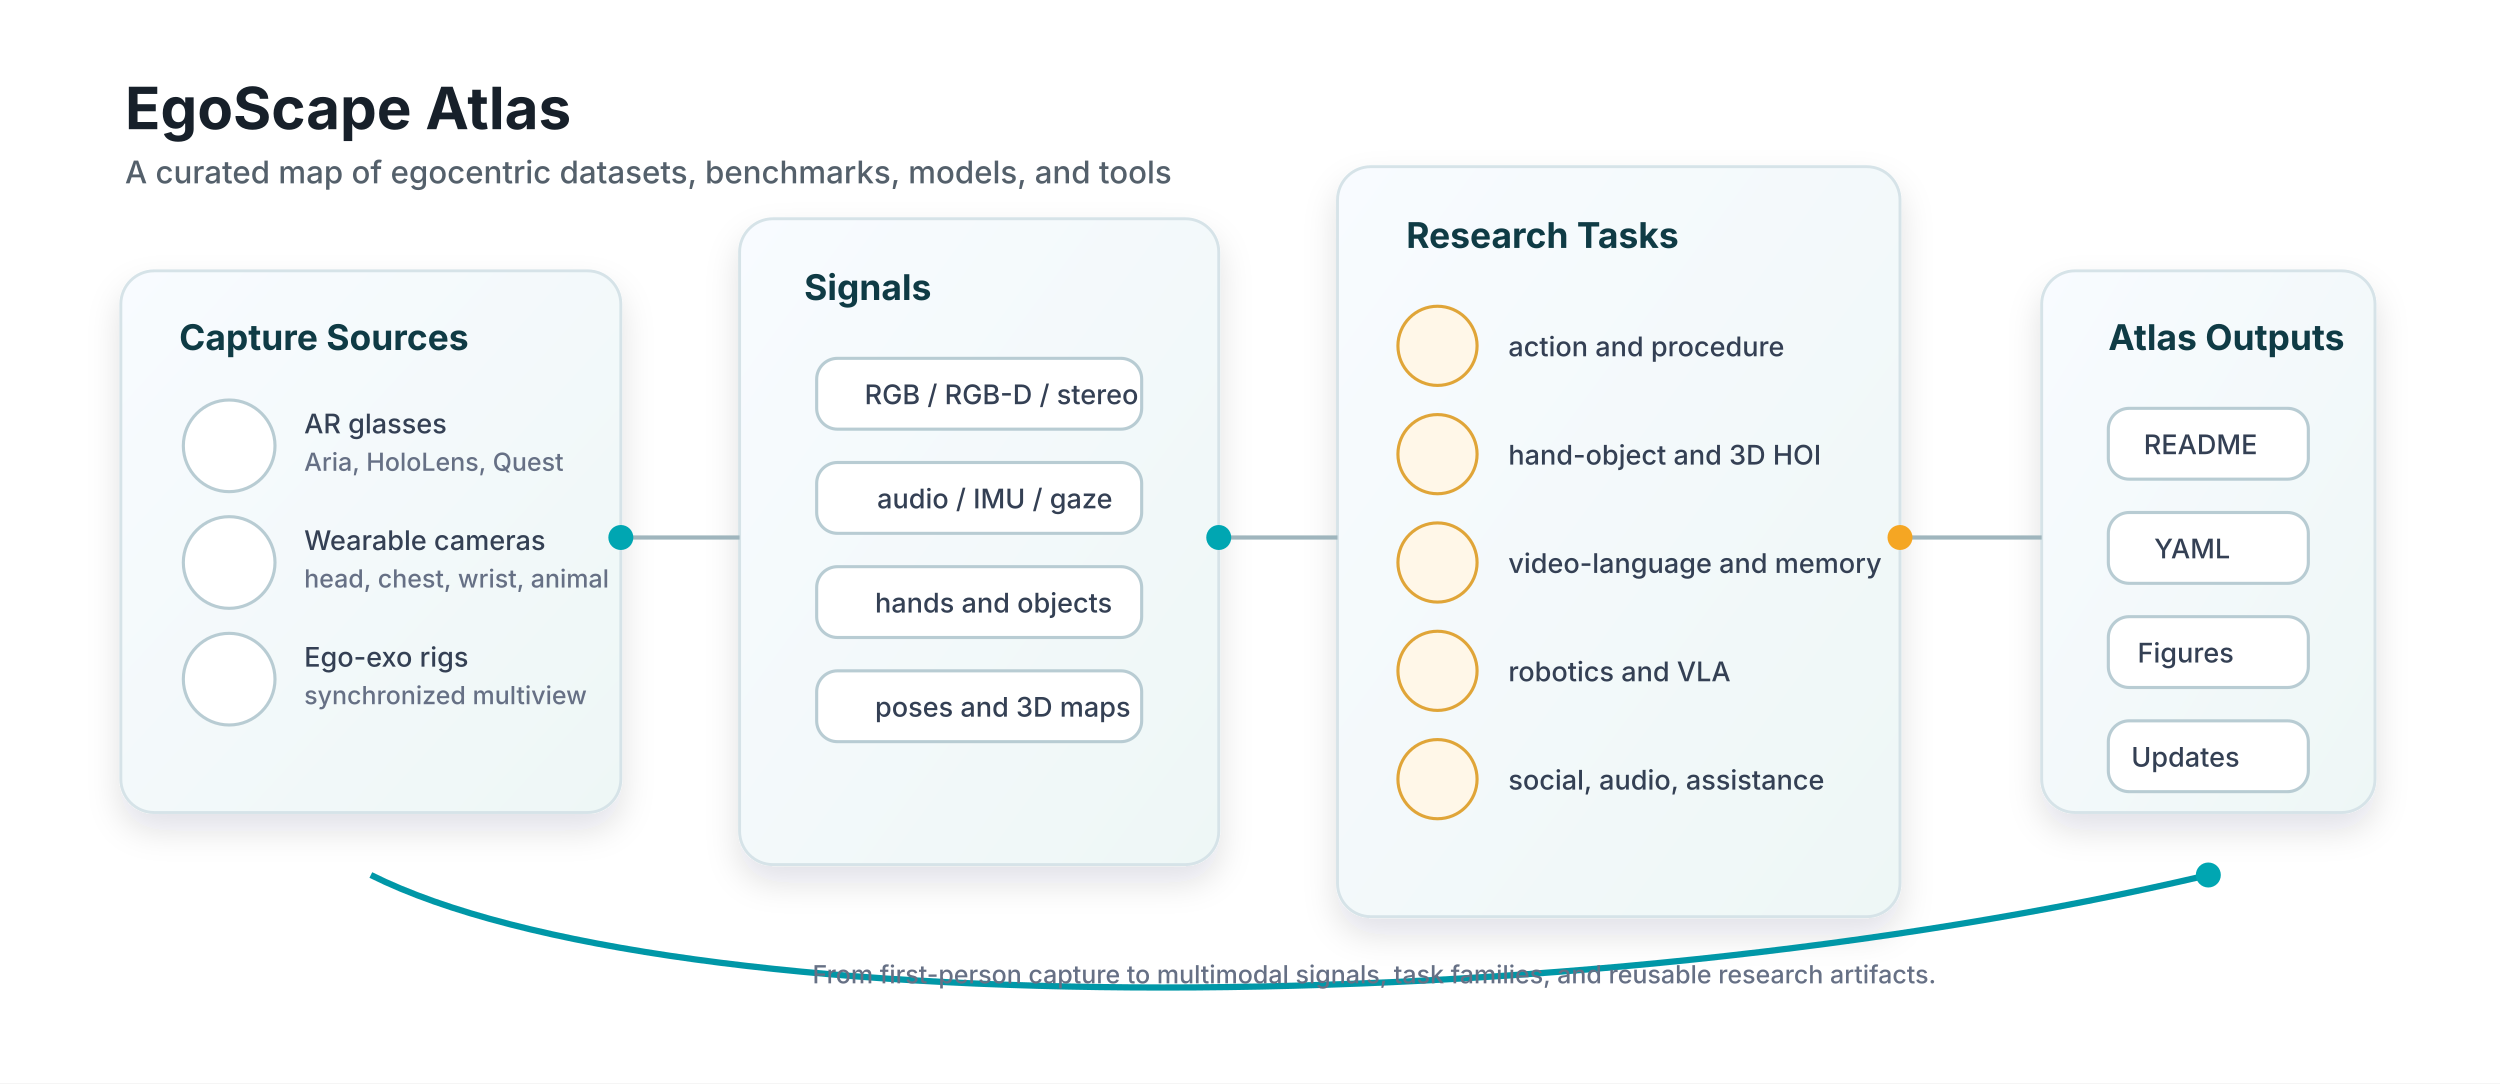
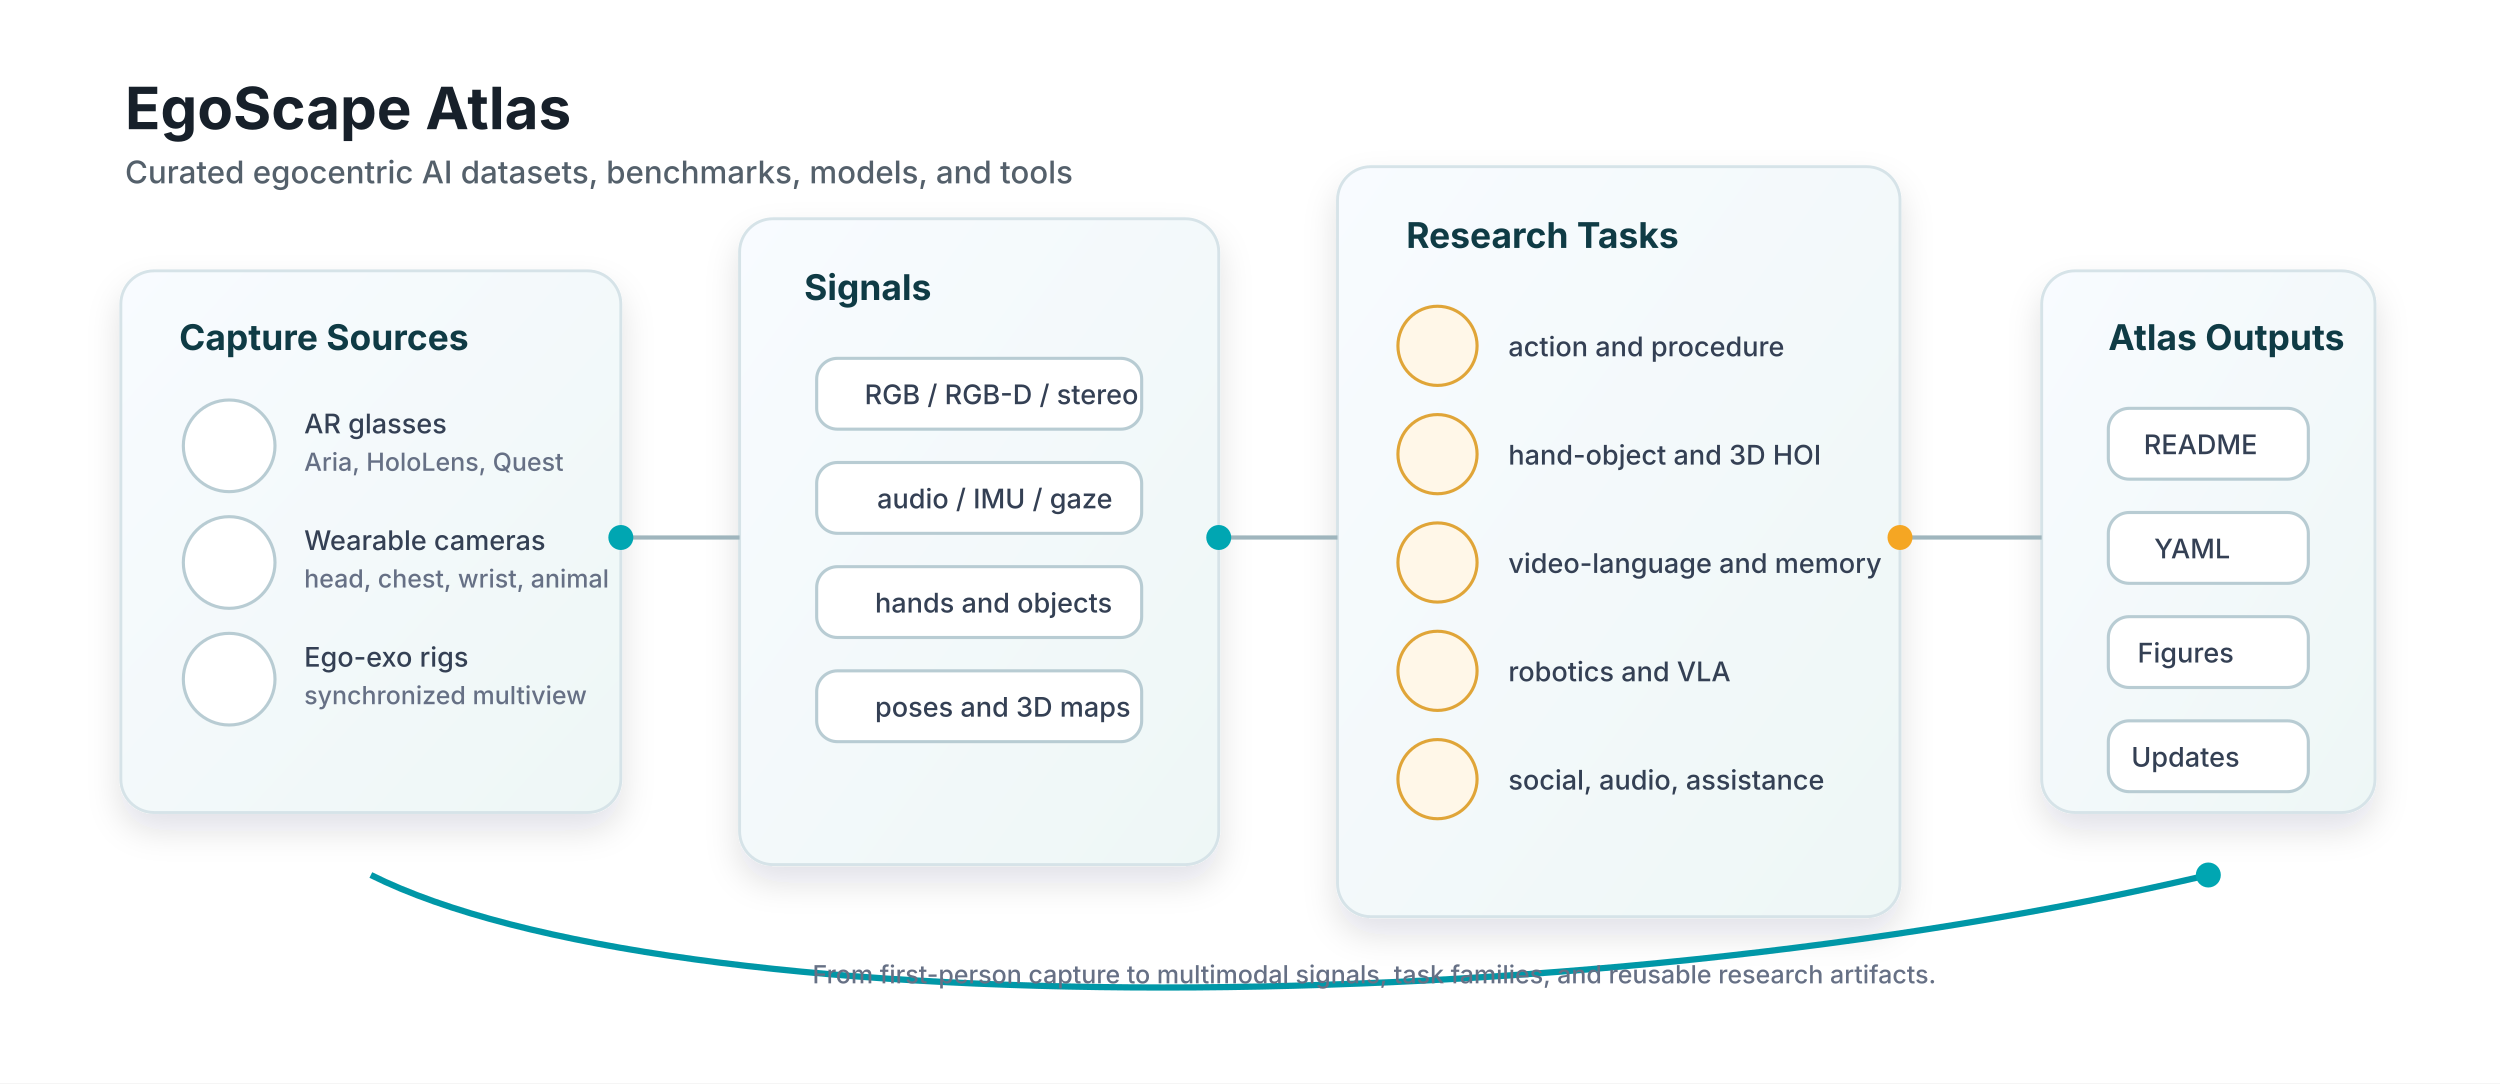
<svg xmlns="http://www.w3.org/2000/svg" viewBox="0 0 1200 520" role="img" aria-labelledby="title desc">
  <defs>
    <linearGradient id="panel" x1="0" x2="1" y1="0" y2="1">
      <stop offset="0" stop-color="#f8fbff" />
      <stop offset="1" stop-color="#eef7f6" />
    </linearGradient>
    <filter id="shadow" x="-10%" y="-10%" width="120%" height="130%">
      <feDropShadow dx="0" dy="8" stdDeviation="8" flood-color="#1f2937" flood-opacity="0.12" />
    </filter>
    <style>
      .bg { fill: #ffffff; }
      .panel { fill: url(#panel); stroke: #d6e3e8; stroke-width: 1.4; filter: url(#shadow); }
      .title { font: 700 28px system-ui, -apple-system, BlinkMacSystemFont, "Segoe UI", sans-serif; fill: #17202a; }
      .subtitle { font: 500 15px system-ui, -apple-system, BlinkMacSystemFont, "Segoe UI", sans-serif; fill: #54606b; }
      .h { font: 700 17px system-ui, -apple-system, BlinkMacSystemFont, "Segoe UI", sans-serif; fill: #0f3b45; }
      .t { font: 500 13px system-ui, -apple-system, BlinkMacSystemFont, "Segoe UI", sans-serif; fill: #344054; }
      .small { font: 500 12px system-ui, -apple-system, BlinkMacSystemFont, "Segoe UI", sans-serif; fill: #667085; }
      .line { stroke: #9fb5bd; stroke-width: 2; fill: none; }
      .accent { stroke: #0097a7; stroke-width: 3; fill: none; }
      .node { fill: #ffffff; stroke: #b8ccd3; stroke-width: 1.5; }
      .node2 { fill: #fff7e8; stroke: #e0a538; stroke-width: 1.5; }
      .dot { fill: #00a6b2; }
      .dot2 { fill: #f5a623; }
    </style>
  </defs>
  <rect class="bg" width="1200" height="520" />
  <text class="title" x="60" y="62">EgoScape Atlas</text>
-   <text class="subtitle" x="60" y="88">A curated map of egocentric datasets, benchmarks, models, and tools</text>
+   <text class="subtitle" x="60" y="88">Curated egocentric AI datasets, benchmarks, models, and tools</text>
  <rect class="panel" x="58" y="130" width="240" height="260" rx="16" />
  <text class="h" x="86" y="168">Capture Sources</text>
  <circle class="node" cx="110" cy="214" r="22" />
  <text class="t" x="146" y="208">AR glasses</text>
  <text class="small" x="146" y="226">Aria, HoloLens, Quest</text>
  <circle class="node" cx="110" cy="270" r="22" />
  <text class="t" x="146" y="264">Wearable cameras</text>
  <text class="small" x="146" y="282">head, chest, wrist, animal</text>
  <circle class="node" cx="110" cy="326" r="22" />
  <text class="t" x="146" y="320">Ego-exo rigs</text>
  <text class="small" x="146" y="338">synchronized multiview</text>
  <rect class="panel" x="355" y="105" width="230" height="310" rx="16" />
  <text class="h" x="386" y="144">Signals</text>
  <rect class="node" x="392" y="172" width="156" height="34" rx="10" />
  <text class="t" x="415" y="194">RGB / RGB-D / stereo</text>
  <rect class="node" x="392" y="222" width="156" height="34" rx="10" />
  <text class="t" x="421" y="244">audio / IMU / gaze</text>
  <rect class="node" x="392" y="272" width="156" height="34" rx="10" />
  <text class="t" x="420" y="294">hands and objects</text>
  <rect class="node" x="392" y="322" width="156" height="34" rx="10" />
  <text class="t" x="420" y="344">poses and 3D maps</text>
  <rect class="panel" x="642" y="80" width="270" height="360" rx="16" />
  <text class="h" x="675" y="119">Research Tasks</text>
  <circle class="node2" cx="690" cy="166" r="19" />
  <text class="t" x="724" y="171">action and procedure</text>
  <circle class="node2" cx="690" cy="218" r="19" />
  <text class="t" x="724" y="223">hand-object and 3D HOI</text>
  <circle class="node2" cx="690" cy="270" r="19" />
  <text class="t" x="724" y="275">video-language and memory</text>
  <circle class="node2" cx="690" cy="322" r="19" />
  <text class="t" x="724" y="327">robotics and VLA</text>
  <circle class="node2" cx="690" cy="374" r="19" />
  <text class="t" x="724" y="379">social, audio, assistance</text>
  <rect class="panel" x="980" y="130" width="160" height="260" rx="16" />
  <text class="h" x="1012" y="168">Atlas Outputs</text>
  <rect class="node" x="1012" y="196" width="96" height="34" rx="10" />
  <text class="t" x="1029" y="218">README</text>
  <rect class="node" x="1012" y="246" width="96" height="34" rx="10" />
  <text class="t" x="1034" y="268">YAML</text>
  <rect class="node" x="1012" y="296" width="96" height="34" rx="10" />
  <text class="t" x="1026" y="318">Figures</text>
  <rect class="node" x="1012" y="346" width="96" height="34" rx="10" />
  <text class="t" x="1023" y="368">Updates</text>
  <path class="line" d="M298 258 C326 258 326 258 355 258" />
  <path class="line" d="M585 258 C615 258 615 258 642 258" />
  <path class="line" d="M912 258 C945 258 945 258 980 258" />
  <path class="accent" d="M178 420 C322 492 754 492 1060 420" />
  <circle class="dot" cx="298" cy="258" r="6" />
  <circle class="dot" cx="585" cy="258" r="6" />
  <circle class="dot2" cx="912" cy="258" r="6" />
  <circle class="dot" cx="1060" cy="420" r="6" />
  <text class="small" x="390" y="472">From first-person capture to multimodal signals, task families, and reusable research artifacts.</text>
</svg>
